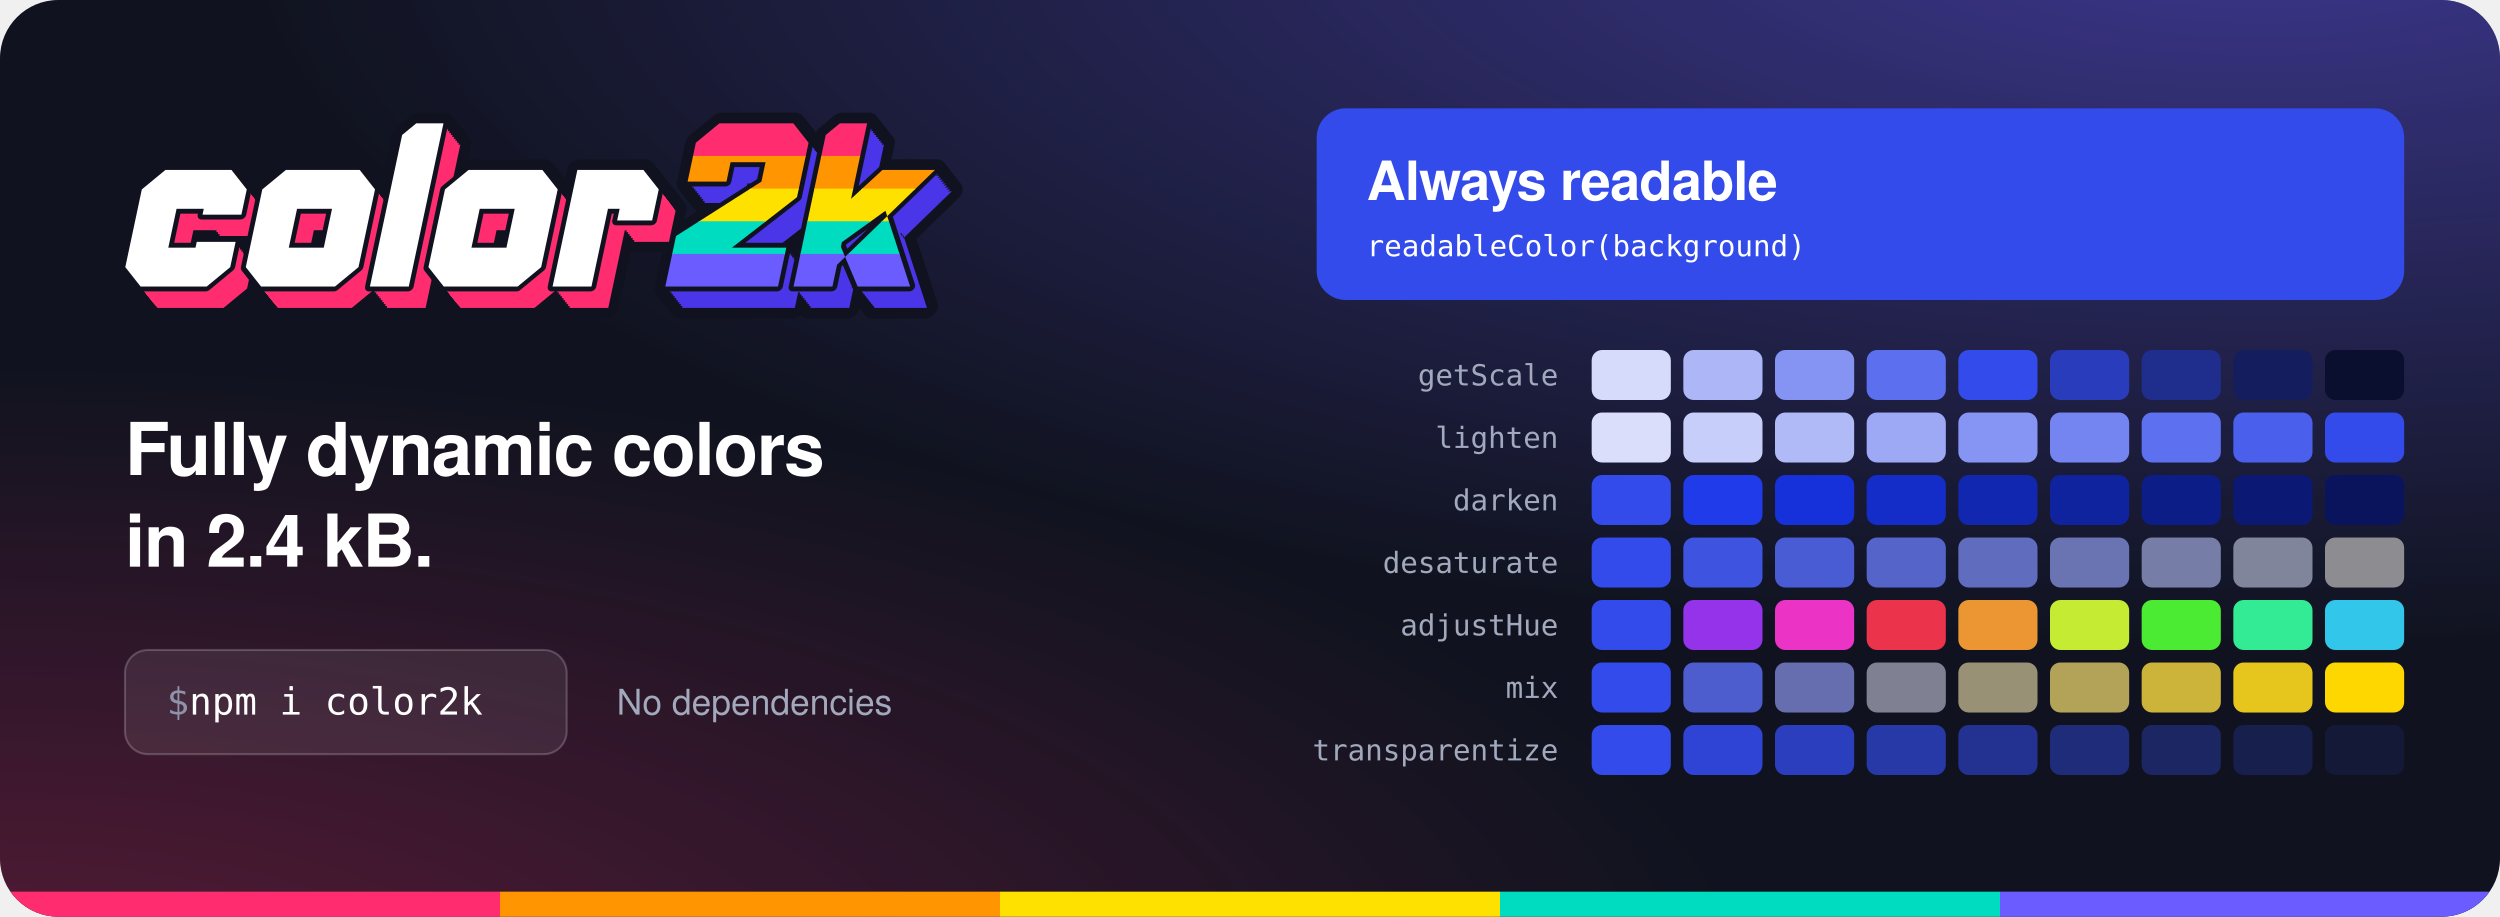
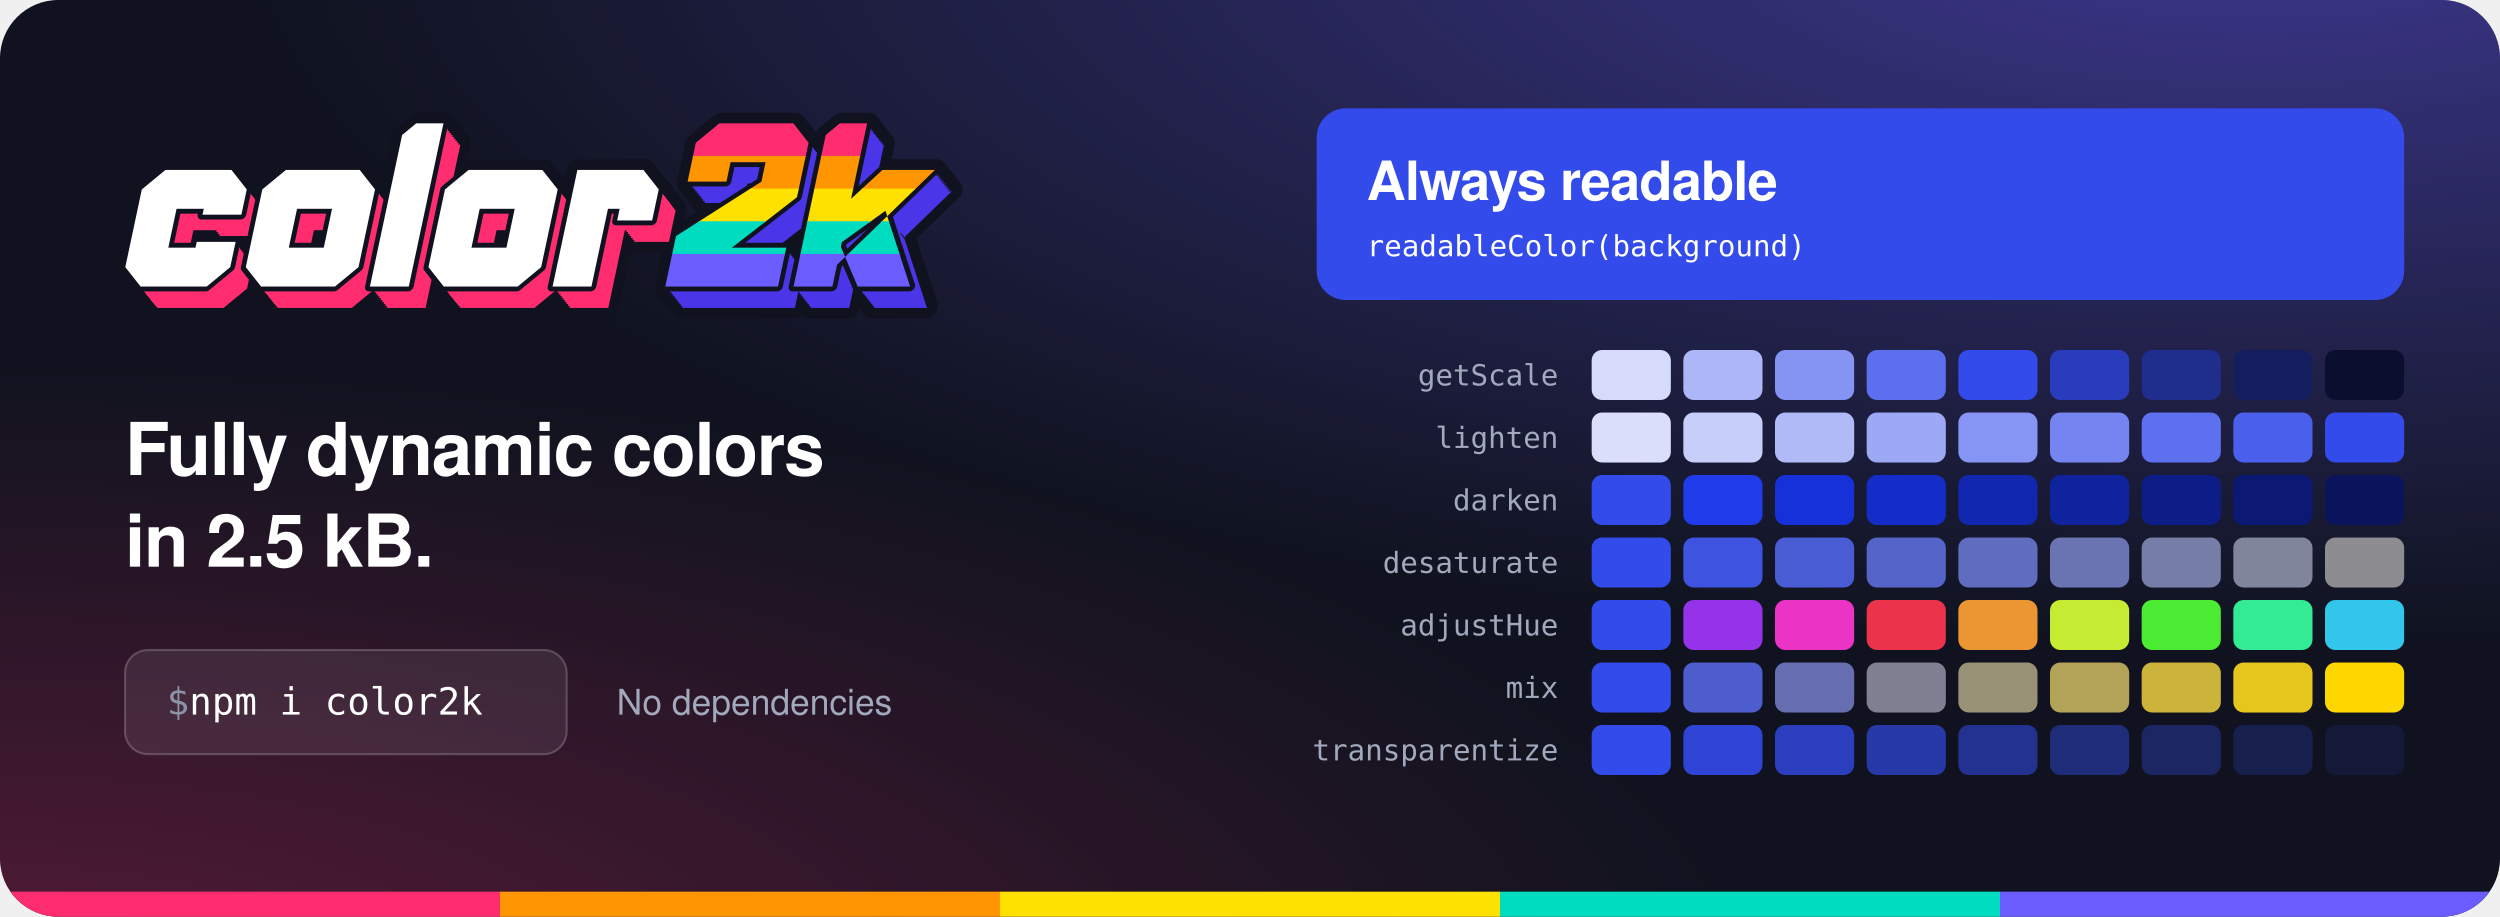
- <svg xmlns="http://www.w3.org/2000/svg" viewBox="0 0 1200 440" role="img" aria-label="color2k. Fully dynamic colors in 2.4 kB. A palette computed by color2k drifts around the color wheel." font-family="system-ui, -apple-system, 'Segoe UI', Helvetica, Arial, sans-serif">
+ <svg xmlns="http://www.w3.org/2000/svg" viewBox="0 0 1200 440" role="img" aria-label="color2k. Fully dynamic colors in 2.5 kB. A palette computed by color2k drifts around the color wheel." font-family="system-ui, -apple-system, 'Segoe UI', Helvetica, Arial, sans-serif">
  <style>@keyframes base{0%{fill:#334beb}8.3%{fill:#ab82f3}16.7%{fill:#e482f3}25%{fill:#eb33a7}33.3%{fill:#b51228}41.7%{fill:#b54e12}50%{fill:#ebd233}58.3%{fill:#c9f382}66.7%{fill:#91f382}75%{fill:#33eb76}83.3%{fill:#12b59f}91.7%{fill:#1279b5}100%{fill:#334beb}}@keyframes c00{0%{fill:#d6dbfb}8.3%{fill:#eee6fd}16.7%{fill:#fae6fd}25%{fill:#fbd6ed}33.3%{fill:#f0d0d4}41.7%{fill:#f0dcd0}50%{fill:#fbf6d6}58.3%{fill:#f4fde6}66.7%{fill:#e9fde6}75%{fill:#d6fbe4}83.3%{fill:#d0f0ec}91.7%{fill:#d0e4f0}100%{fill:#d6dbfb}}@keyframes c01{0%{fill:#adb7f7}8.3%{fill:#ddcdfa}16.7%{fill:#f4cdfa}25%{fill:#f7addc}33.3%{fill:#e1a0a9}41.7%{fill:#e1b8a0}50%{fill:#f7edad}58.3%{fill:#e9facd}66.7%{fill:#d3facd}75%{fill:#adf7c8}83.3%{fill:#a0e1d9}91.7%{fill:#a0c9e1}100%{fill:#adb7f7}}@keyframes c02{0%{fill:#8593f3}8.3%{fill:#cdb4f8}16.7%{fill:#efb4f8}25%{fill:#f385ca}33.3%{fill:#d3717e}41.7%{fill:#d39571}50%{fill:#f3e485}58.3%{fill:#dff8b4}66.7%{fill:#bdf8b4}75%{fill:#85f3ad}83.3%{fill:#71d3c5}91.7%{fill:#71afd3}100%{fill:#8593f3}}@keyframes c03{0%{fill:#5c6fef}8.3%{fill:#bc9bf5}16.7%{fill:#e99bf5}25%{fill:#ef5cb9}33.3%{fill:#c44153}41.7%{fill:#c47141}50%{fill:#efdb5c}58.3%{fill:#d4f59b}66.7%{fill:#a7f59b}75%{fill:#5cef91}83.3%{fill:#41c4b2}91.7%{fill:#4194c4}100%{fill:#5c6fef}}@keyframes c04{0%{fill:#334beb}8.3%{fill:#ab82f3}16.7%{fill:#e482f3}25%{fill:#eb33a7}33.3%{fill:#b51228}41.7%{fill:#b54e12}50%{fill:#ebd233}58.3%{fill:#c9f382}66.7%{fill:#91f382}75%{fill:#33eb76}83.3%{fill:#12b59f}91.7%{fill:#1279b5}100%{fill:#334beb}}@keyframes c05{0%{fill:#293cbc}8.3%{fill:#8968c2}16.7%{fill:#b668c2}25%{fill:#bc2986}33.3%{fill:#910e20}41.7%{fill:#913e0e}50%{fill:#bca829}58.3%{fill:#a1c268}66.7%{fill:#74c268}75%{fill:#29bc5e}83.3%{fill:#0e917f}91.7%{fill:#0e6191}100%{fill:#293cbc}}@keyframes c06{0%{fill:#1f2d8d}8.3%{fill:#674e92}16.7%{fill:#894e92}25%{fill:#8d1f64}33.3%{fill:#6d0b18}41.7%{fill:#6d2f0b}50%{fill:#8d7e1f}58.3%{fill:#79924e}66.7%{fill:#57924e}75%{fill:#1f8d47}83.3%{fill:#0b6d5f}91.7%{fill:#0b496d}100%{fill:#1f2d8d}}@keyframes c07{0%{fill:#141e5e}8.3%{fill:#443461}16.7%{fill:#5b3461}25%{fill:#5e1443}33.3%{fill:#480710}41.7%{fill:#481f07}50%{fill:#5e5414}58.3%{fill:#506134}66.7%{fill:#3a6134}75%{fill:#145e2f}83.3%{fill:#074840}91.7%{fill:#073048}100%{fill:#141e5e}}@keyframes c08{0%{fill:#0a0f2f}8.3%{fill:#221a31}16.7%{fill:#2e1a31}25%{fill:#2f0a21}33.3%{fill:#240408}41.7%{fill:#241004}50%{fill:#2f2a0a}58.3%{fill:#28311a}66.7%{fill:#1d311a}75%{fill:#0a2f18}83.3%{fill:#042420}91.7%{fill:#041824}100%{fill:#0a0f2f}}@keyframes c10{0%{fill:#dadefb}8.3%{fill:#ffffff}16.7%{fill:#ffffff}25%{fill:#fbdaef}33.3%{fill:#f48b99}41.7%{fill:#f4b18b}50%{fill:#fbf7da}58.3%{fill:#ffffff}66.7%{fill:#ffffff}75%{fill:#dafbe6}83.3%{fill:#8bf4e6}91.7%{fill:#8bcdf4}100%{fill:#dadefb}}@keyframes c11{0%{fill:#c7cef9}8.3%{fill:#ffffff}16.7%{fill:#ffffff}25%{fill:#f9c7e7}33.3%{fill:#f27889}41.7%{fill:#f2a578}50%{fill:#f9f3c7}58.3%{fill:#ffffff}66.7%{fill:#ffffff}75%{fill:#c7f9da}83.3%{fill:#78f2e2}91.7%{fill:#78c5f2}100%{fill:#c7cef9}}@keyframes c12{0%{fill:#b0baf7}8.3%{fill:#ffffff}16.7%{fill:#ffffff}25%{fill:#f7b0dd}33.3%{fill:#ef6174}41.7%{fill:#ef9561}50%{fill:#f7eeb0}58.3%{fill:#ffffff}66.7%{fill:#ffffff}75%{fill:#b0f7ca}83.3%{fill:#61efdc}91.7%{fill:#61bbef}100%{fill:#b0baf7}}@keyframes c13{0%{fill:#9ea9f5}8.3%{fill:#f3ecfd}16.7%{fill:#fbecfd}25%{fill:#f59ed5}33.3%{fill:#ee4f64}41.7%{fill:#ee894f}50%{fill:#f5ea9e}58.3%{fill:#f7fdec}66.7%{fill:#effdec}75%{fill:#9ef5be}83.3%{fill:#4feed8}91.7%{fill:#4fb3ee}100%{fill:#9ea9f5}}@keyframes c14{0%{fill:#8695f3}8.3%{fill:#e3d5fb}16.7%{fill:#f6d5fb}25%{fill:#f386cb}33.3%{fill:#eb374f}41.7%{fill:#eb7937}50%{fill:#f3e586}58.3%{fill:#edfbd5}66.7%{fill:#dafbd5}75%{fill:#86f3ae}83.3%{fill:#37ebd3}91.7%{fill:#37a9eb}100%{fill:#8695f3}}@keyframes c15{0%{fill:#7484f1}8.3%{fill:#d7c3f9}16.7%{fill:#f2c3f9}25%{fill:#f174c3}33.3%{fill:#e9253f}41.7%{fill:#e96d25}50%{fill:#f1e174}58.3%{fill:#e5f9c3}66.7%{fill:#caf9c3}75%{fill:#74f1a2}83.3%{fill:#25e9cf}91.7%{fill:#25a1e9}100%{fill:#7484f1}}@keyframes c16{0%{fill:#5d70ef}8.3%{fill:#c7abf7}16.7%{fill:#edabf7}25%{fill:#ef5db9}33.3%{fill:#df1631}41.7%{fill:#df6016}50%{fill:#efdb5d}58.3%{fill:#dbf7ab}66.7%{fill:#b5f7ab}75%{fill:#5def92}83.3%{fill:#16dfc4}91.7%{fill:#1695df}100%{fill:#5d70ef}}@keyframes c17{0%{fill:#4a60ed}8.3%{fill:#bb99f5}16.7%{fill:#e999f5}25%{fill:#ed4ab1}33.3%{fill:#cc142d}41.7%{fill:#cc5814}50%{fill:#edd74a}58.3%{fill:#d3f599}66.7%{fill:#a5f599}75%{fill:#4aed86}83.3%{fill:#14ccb4}91.7%{fill:#1489cc}100%{fill:#4a60ed}}@keyframes c18{0%{fill:#334beb}8.3%{fill:#ab82f3}16.7%{fill:#e482f3}25%{fill:#eb33a7}33.3%{fill:#b51228}41.7%{fill:#b54e12}50%{fill:#ebd233}58.3%{fill:#c9f382}66.7%{fill:#91f382}75%{fill:#33eb76}83.3%{fill:#12b59f}91.7%{fill:#1279b5}100%{fill:#334beb}}@keyframes c20{0%{fill:#334beb}8.3%{fill:#ab82f3}16.7%{fill:#e482f3}25%{fill:#eb33a7}33.3%{fill:#b51228}41.7%{fill:#b54e12}50%{fill:#ebd233}58.3%{fill:#c9f382}66.7%{fill:#91f382}75%{fill:#33eb76}83.3%{fill:#12b59f}91.7%{fill:#1279b5}100%{fill:#334beb}}@keyframes c21{0%{fill:#203be9}8.3%{fill:#9f6ff1}16.7%{fill:#df6ff1}25%{fill:#e9209f}33.3%{fill:#a21024}41.7%{fill:#a24610}50%{fill:#e9ce20}58.3%{fill:#c1f16f}66.7%{fill:#80f16f}75%{fill:#20e96a}83.3%{fill:#10a28f}91.7%{fill:#106da2}100%{fill:#203be9}}@keyframes c22{0%{fill:#1630da}8.3%{fill:#8f58ee}16.7%{fill:#da58ee}25%{fill:#da1692}33.3%{fill:#8b0e1e}41.7%{fill:#8b3c0e}50%{fill:#dac016}58.3%{fill:#b7ee58}66.7%{fill:#6cee58}75%{fill:#16da5e}83.3%{fill:#0e8b7b}91.7%{fill:#0e5d8b}100%{fill:#1630da}}@keyframes c23{0%{fill:#142cc8}8.3%{fill:#8345ed}16.7%{fill:#d645ed}25%{fill:#c81486}33.3%{fill:#790c1a}41.7%{fill:#79340c}50%{fill:#c8b014}58.3%{fill:#afed45}66.7%{fill:#5ced45}75%{fill:#14c856}83.3%{fill:#0c796a}91.7%{fill:#0c5179}100%{fill:#142cc8}}@keyframes c24{0%{fill:#1127b0}8.3%{fill:#732eea}16.7%{fill:#d12eea}25%{fill:#b01176}33.3%{fill:#610a15}41.7%{fill:#612a0a}50%{fill:#b09b11}58.3%{fill:#a5ea2e}66.7%{fill:#47ea2e}75%{fill:#11b04c}83.3%{fill:#0a6156}91.7%{fill:#0a4161}100%{fill:#1127b0}}@keyframes c25{0%{fill:#10239e}8.3%{fill:#671ce9}16.7%{fill:#cd1ce9}25%{fill:#9e106a}33.3%{fill:#4f0811}41.7%{fill:#4f2208}50%{fill:#9e8b10}58.3%{fill:#9de91c}66.7%{fill:#37e91c}75%{fill:#109e44}83.3%{fill:#084f45}91.7%{fill:#08354f}100%{fill:#10239e}}@keyframes c26{0%{fill:#0d1d87}8.3%{fill:#5c15d5}16.7%{fill:#bc15d5}25%{fill:#870d5a}33.3%{fill:#38060c}41.7%{fill:#381806}50%{fill:#87760d}58.3%{fill:#8fd515}66.7%{fill:#2fd515}75%{fill:#0d873a}83.3%{fill:#063831}91.7%{fill:#062538}100%{fill:#0d1d87}}@keyframes c27{0%{fill:#0b1974}8.3%{fill:#5413c3}16.7%{fill:#ac13c3}25%{fill:#740b4e}33.3%{fill:#250408}41.7%{fill:#251004}50%{fill:#74660b}58.3%{fill:#83c313}66.7%{fill:#2bc313}75%{fill:#0b7432}83.3%{fill:#042521}91.7%{fill:#041925}100%{fill:#0b1974}}@keyframes c28{0%{fill:#09145d}8.3%{fill:#4a11ac}16.7%{fill:#9711ac}25%{fill:#5d093e}33.3%{fill:#0e0103}41.7%{fill:#0e0601}50%{fill:#5d5209}58.3%{fill:#73ac11}66.7%{fill:#26ac11}75%{fill:#095d28}83.3%{fill:#010e0c}91.7%{fill:#01090e}100%{fill:#09145d}}@keyframes c30{0%{fill:#334beb}8.3%{fill:#ab82f3}16.7%{fill:#e482f3}25%{fill:#eb33a7}33.3%{fill:#b51228}41.7%{fill:#b54e12}50%{fill:#ebd233}58.3%{fill:#c9f382}66.7%{fill:#91f382}75%{fill:#33eb76}83.3%{fill:#12b59f}91.7%{fill:#1279b5}100%{fill:#334beb}}@keyframes c31{0%{fill:#3e54e0}8.3%{fill:#ad89ec}16.7%{fill:#df89ec}25%{fill:#e03ea4}33.3%{fill:#ab1c2f}41.7%{fill:#ab501c}50%{fill:#e0ca3e}58.3%{fill:#c7ec89}66.7%{fill:#96ec89}75%{fill:#3ee079}83.3%{fill:#1cab98}91.7%{fill:#1c77ab}100%{fill:#3e54e0}}@keyframes c32{0%{fill:#495cd4}8.3%{fill:#af8fe5}16.7%{fill:#d98fe5}25%{fill:#d449a1}33.3%{fill:#a12636}41.7%{fill:#a15326}50%{fill:#d4c249}58.3%{fill:#c6e58f}66.7%{fill:#9be58f}75%{fill:#49d47c}83.3%{fill:#26a191}91.7%{fill:#2674a1}100%{fill:#495cd4}}@keyframes c33{0%{fill:#5464c9}8.3%{fill:#b196de}16.7%{fill:#d496de}25%{fill:#c9549e}33.3%{fill:#97303e}41.7%{fill:#975630}50%{fill:#c9ba54}58.3%{fill:#c4de96}66.7%{fill:#a0de96}75%{fill:#54c97f}83.3%{fill:#309789}91.7%{fill:#307197}100%{fill:#5464c9}}@keyframes c34{0%{fill:#606cbe}8.3%{fill:#b29dd7}16.7%{fill:#cf9dd7}25%{fill:#be609b}33.3%{fill:#8d3a45}41.7%{fill:#8d583a}50%{fill:#beb160}58.3%{fill:#c2d79d}66.7%{fill:#a5d79d}75%{fill:#60be82}83.3%{fill:#3a8d82}91.7%{fill:#3a6f8d}100%{fill:#606cbe}}@keyframes c35{0%{fill:#6b74b3}8.3%{fill:#b4a4d0}16.7%{fill:#caa4d0}25%{fill:#b36b98}33.3%{fill:#83444c}41.7%{fill:#835b44}50%{fill:#b3a96b}58.3%{fill:#c0d0a4}66.7%{fill:#aad0a4}75%{fill:#6bb385}83.3%{fill:#44837b}91.7%{fill:#446c83}100%{fill:#6b74b3}}@keyframes c36{0%{fill:#767da7}8.3%{fill:#b6abc9}16.7%{fill:#c5abc9}25%{fill:#a77695}33.3%{fill:#794e53}41.7%{fill:#795e4e}50%{fill:#a7a176}58.3%{fill:#bec9ab}66.7%{fill:#afc9ab}75%{fill:#76a788}83.3%{fill:#4e7973}91.7%{fill:#4e6979}100%{fill:#767da7}}@keyframes c37{0%{fill:#81859c}8.3%{fill:#b8b2c2}16.7%{fill:#c0b2c2}25%{fill:#9c8192}33.3%{fill:#6f585b}41.7%{fill:#6f6058}50%{fill:#9c9981}58.3%{fill:#bcc2b2}66.7%{fill:#b4c2b2}75%{fill:#819c8b}83.3%{fill:#586f6c}91.7%{fill:#58676f}100%{fill:#81859c}}@keyframes c38{0%{fill:#8d8d91}8.3%{fill:#bab9bc}16.7%{fill:#bbb9bc}25%{fill:#918d8f}33.3%{fill:#656162}41.7%{fill:#656361}50%{fill:#91908d}58.3%{fill:#bbbcb9}66.7%{fill:#b9bcb9}75%{fill:#8d918e}83.3%{fill:#616565}91.7%{fill:#616465}100%{fill:#8d8d91}}@keyframes c40{0%{fill:#334beb}8.3%{fill:#ab82f3}16.7%{fill:#e482f3}25%{fill:#eb33a7}33.3%{fill:#b51228}41.7%{fill:#b54e12}50%{fill:#ebd233}58.3%{fill:#c9f382}66.7%{fill:#91f382}75%{fill:#33eb76}83.3%{fill:#12b59f}91.7%{fill:#1279b5}100%{fill:#334beb}}@keyframes c41{0%{fill:#9533eb}8.3%{fill:#f382ef}16.7%{fill:#f382b6}25%{fill:#eb3933}33.3%{fill:#b56912}41.7%{fill:#b0b512}50%{fill:#89eb33}58.3%{fill:#82f385}66.7%{fill:#82f3be}75%{fill:#33e5eb}83.3%{fill:#125eb5}91.7%{fill:#1712b5}100%{fill:#9533eb}}@keyframes c42{0%{fill:#eb33c6}8.3%{fill:#f382a4}16.7%{fill:#f39882}25%{fill:#ebb433}33.3%{fill:#94b512}41.7%{fill:#43b512}50%{fill:#33eb58}58.3%{fill:#82f3d1}66.7%{fill:#82dcf3}75%{fill:#336aeb}83.3%{fill:#3312b5}91.7%{fill:#8412b5}100%{fill:#eb33c6}}@keyframes c43{0%{fill:#eb334b}8.3%{fill:#f3ab82}16.7%{fill:#f3e482}25%{fill:#a7eb33}33.3%{fill:#28b512}41.7%{fill:#12b54e}50%{fill:#33ebd2}58.3%{fill:#82c9f3}66.7%{fill:#8291f3}75%{fill:#7633eb}83.3%{fill:#9f12b5}91.7%{fill:#b51279}100%{fill:#eb334b}}@keyframes c44{0%{fill:#eb9533}8.3%{fill:#eff382}16.7%{fill:#b6f382}25%{fill:#33eb39}33.3%{fill:#12b569}41.7%{fill:#12b0b5}50%{fill:#3389eb}58.3%{fill:#8582f3}66.7%{fill:#be82f3}75%{fill:#eb33e5}83.3%{fill:#b5125e}91.7%{fill:#b51712}100%{fill:#eb9533}}@keyframes c45{0%{fill:#c6eb33}8.3%{fill:#a4f382}16.7%{fill:#82f398}25%{fill:#33ebb4}33.3%{fill:#1294b5}41.7%{fill:#1243b5}50%{fill:#5833eb}58.3%{fill:#d182f3}66.7%{fill:#f382dc}75%{fill:#eb336a}83.3%{fill:#b53312}91.7%{fill:#b58412}100%{fill:#c6eb33}}@keyframes c46{0%{fill:#4beb33}8.3%{fill:#82f3ab}16.7%{fill:#82f3e4}25%{fill:#33a7eb}33.3%{fill:#1228b5}41.7%{fill:#4e12b5}50%{fill:#d233eb}58.3%{fill:#f382c9}66.7%{fill:#f38291}75%{fill:#eb7633}83.3%{fill:#b59f12}91.7%{fill:#79b512}100%{fill:#4beb33}}@keyframes c47{0%{fill:#33eb95}8.3%{fill:#82eff3}16.7%{fill:#82b6f3}25%{fill:#3933eb}33.3%{fill:#6912b5}41.7%{fill:#b512b0}50%{fill:#eb3389}58.3%{fill:#f38582}66.7%{fill:#f3be82}75%{fill:#e5eb33}83.3%{fill:#5eb512}91.7%{fill:#12b517}100%{fill:#33eb95}}@keyframes c48{0%{fill:#33c6eb}8.3%{fill:#82a4f3}16.7%{fill:#9882f3}25%{fill:#b433eb}33.3%{fill:#b51294}41.7%{fill:#b51243}50%{fill:#eb5833}58.3%{fill:#f3d182}66.7%{fill:#dcf382}75%{fill:#6aeb33}83.3%{fill:#12b533}91.7%{fill:#12b584}100%{fill:#33c6eb}}@keyframes c50{0%{fill:#334beb}8.3%{fill:#ab82f3}16.7%{fill:#e482f3}25%{fill:#eb33a7}33.3%{fill:#b51228}41.7%{fill:#b54e12}50%{fill:#ebd233}58.3%{fill:#c9f382}66.7%{fill:#91f382}75%{fill:#33eb76}83.3%{fill:#12b59f}91.7%{fill:#1279b5}100%{fill:#334beb}}@keyframes c51{0%{fill:#4d5dce}8.3%{fill:#b58dd5}16.7%{fill:#e78dd5}25%{fill:#ed4892}33.3%{fill:#be2b23}41.7%{fill:#be5f10}50%{fill:#edd32d}58.3%{fill:#d0ef72}66.7%{fill:#9fef72}75%{fill:#4de867}83.3%{fill:#30b98b}91.7%{fill:#30859e}100%{fill:#4d5dce}}@keyframes c52{0%{fill:#666eb0}8.3%{fill:#c097b6}16.7%{fill:#eb97b6}25%{fill:#f05c7d}33.3%{fill:#c8431e}41.7%{fill:#c8700e}50%{fill:#f0d326}58.3%{fill:#d7ec62}66.7%{fill:#adec62}75%{fill:#66e659}83.3%{fill:#4dbe77}91.7%{fill:#4d9188}100%{fill:#666eb0}}@keyframes c53{0%{fill:#808093}8.3%{fill:#cba298}16.7%{fill:#eea298}25%{fill:#f37168}33.3%{fill:#d15c19}41.7%{fill:#d1810b}50%{fill:#f3d420}58.3%{fill:#dde951}66.7%{fill:#bae951}75%{fill:#80e34a}83.3%{fill:#6bc263}91.7%{fill:#6b9c71}100%{fill:#808093}}@keyframes c54{0%{fill:#999176}8.3%{fill:#d5ad7a}16.7%{fill:#f2ad7a}25%{fill:#f58554}33.3%{fill:#da7514}41.7%{fill:#da9309}50%{fill:#f5d41a}58.3%{fill:#e4e541}66.7%{fill:#c8e541}75%{fill:#99e13b}83.3%{fill:#89c650}91.7%{fill:#89a85b}100%{fill:#999176}}@keyframes c55{0%{fill:#b3a358}8.3%{fill:#e0b75b}16.7%{fill:#f5b75b}25%{fill:#f89a3f}33.3%{fill:#e38d0f}41.7%{fill:#e3a407}50%{fill:#f8d513}58.3%{fill:#ebe231}66.7%{fill:#d6e231}75%{fill:#b3df2c}83.3%{fill:#a6ca3c}91.7%{fill:#a6b444}100%{fill:#b3a358}}@keyframes c56{0%{fill:#ccb43b}8.3%{fill:#eac23d}16.7%{fill:#f8c23d}25%{fill:#faae2a}33.3%{fill:#eda60a}41.7%{fill:#edb505}50%{fill:#fad60d}58.3%{fill:#f2de21}66.7%{fill:#e3de21}75%{fill:#ccdc1e}83.3%{fill:#c4cf28}91.7%{fill:#c4c02d}100%{fill:#ccb43b}}@keyframes c57{0%{fill:#e6c61d}8.3%{fill:#f5cc1e}16.7%{fill:#fccc1e}25%{fill:#fdc315}33.3%{fill:#f6be05}41.7%{fill:#f6c602}50%{fill:#fdd606}58.3%{fill:#f8db10}66.7%{fill:#f1db10}75%{fill:#e6da0f}83.3%{fill:#e1d314}91.7%{fill:#e1cb17}100%{fill:#e6c61d}}@keyframes c58{0%{fill:#ffd700}8.3%{fill:#ffd700}16.7%{fill:#ffd700}25%{fill:#ffd700}33.3%{fill:#ffd700}41.7%{fill:#ffd700}50%{fill:#ffd700}58.3%{fill:#ffd700}66.7%{fill:#ffd700}75%{fill:#ffd700}83.3%{fill:#ffd700}91.7%{fill:#ffd700}100%{fill:#ffd700}}@keyframes c60{0%{fill:#334beb}8.3%{fill:#ab82f3}16.7%{fill:#e482f3}25%{fill:#eb33a7}33.3%{fill:#b51228}41.7%{fill:#b54e12}50%{fill:#ebd233}58.3%{fill:#c9f382}66.7%{fill:#91f382}75%{fill:#33eb76}83.3%{fill:#12b59f}91.7%{fill:#1279b5}100%{fill:#334beb}}@keyframes c61{0%{fill:rgba(51,75,235,0.889)}8.3%{fill:rgba(171,130,243,0.889)}16.7%{fill:rgba(228,130,243,0.889)}25%{fill:rgba(235,51,167,0.889)}33.3%{fill:rgba(181,18,40,0.889)}41.7%{fill:rgba(181,78,18,0.889)}50%{fill:rgba(235,210,51,0.889)}58.3%{fill:rgba(201,243,130,0.889)}66.7%{fill:rgba(145,243,130,0.889)}75%{fill:rgba(51,235,118,0.889)}83.3%{fill:rgba(18,181,159,0.889)}91.7%{fill:rgba(18,121,181,0.889)}100%{fill:rgba(51,75,235,0.889)}}@keyframes c62{0%{fill:rgba(51,75,235,0.778)}8.3%{fill:rgba(171,130,243,0.778)}16.7%{fill:rgba(228,130,243,0.778)}25%{fill:rgba(235,51,167,0.778)}33.3%{fill:rgba(181,18,40,0.778)}41.7%{fill:rgba(181,78,18,0.778)}50%{fill:rgba(235,210,51,0.778)}58.3%{fill:rgba(201,243,130,0.778)}66.7%{fill:rgba(145,243,130,0.778)}75%{fill:rgba(51,235,118,0.778)}83.3%{fill:rgba(18,181,159,0.778)}91.7%{fill:rgba(18,121,181,0.778)}100%{fill:rgba(51,75,235,0.778)}}@keyframes c63{0%{fill:rgba(51,75,235,0.667)}8.3%{fill:rgba(171,130,243,0.667)}16.7%{fill:rgba(228,130,243,0.667)}25%{fill:rgba(235,51,167,0.667)}33.3%{fill:rgba(181,18,40,0.667)}41.7%{fill:rgba(181,78,18,0.667)}50%{fill:rgba(235,210,51,0.667)}58.3%{fill:rgba(201,243,130,0.667)}66.7%{fill:rgba(145,243,130,0.667)}75%{fill:rgba(51,235,118,0.667)}83.3%{fill:rgba(18,181,159,0.667)}91.7%{fill:rgba(18,121,181,0.667)}100%{fill:rgba(51,75,235,0.667)}}@keyframes c64{0%{fill:rgba(51,75,235,0.556)}8.3%{fill:rgba(171,130,243,0.556)}16.7%{fill:rgba(228,130,243,0.556)}25%{fill:rgba(235,51,167,0.556)}33.3%{fill:rgba(181,18,40,0.556)}41.7%{fill:rgba(181,78,18,0.556)}50%{fill:rgba(235,210,51,0.556)}58.3%{fill:rgba(201,243,130,0.556)}66.7%{fill:rgba(145,243,130,0.556)}75%{fill:rgba(51,235,118,0.556)}83.3%{fill:rgba(18,181,159,0.556)}91.7%{fill:rgba(18,121,181,0.556)}100%{fill:rgba(51,75,235,0.556)}}@keyframes c65{0%{fill:rgba(51,75,235,0.444)}8.3%{fill:rgba(171,130,243,0.444)}16.7%{fill:rgba(228,130,243,0.444)}25%{fill:rgba(235,51,167,0.444)}33.3%{fill:rgba(181,18,40,0.444)}41.7%{fill:rgba(181,78,18,0.444)}50%{fill:rgba(235,210,51,0.444)}58.3%{fill:rgba(201,243,130,0.444)}66.7%{fill:rgba(145,243,130,0.444)}75%{fill:rgba(51,235,118,0.444)}83.3%{fill:rgba(18,181,159,0.444)}91.7%{fill:rgba(18,121,181,0.444)}100%{fill:rgba(51,75,235,0.444)}}@keyframes c66{0%{fill:rgba(51,75,235,0.333)}8.3%{fill:rgba(171,130,243,0.333)}16.7%{fill:rgba(228,130,243,0.333)}25%{fill:rgba(235,51,167,0.333)}33.3%{fill:rgba(181,18,40,0.333)}41.7%{fill:rgba(181,78,18,0.333)}50%{fill:rgba(235,210,51,0.333)}58.3%{fill:rgba(201,243,130,0.333)}66.7%{fill:rgba(145,243,130,0.333)}75%{fill:rgba(51,235,118,0.333)}83.3%{fill:rgba(18,181,159,0.333)}91.7%{fill:rgba(18,121,181,0.333)}100%{fill:rgba(51,75,235,0.333)}}@keyframes c67{0%{fill:rgba(51,75,235,0.222)}8.3%{fill:rgba(171,130,243,0.222)}16.7%{fill:rgba(228,130,243,0.222)}25%{fill:rgba(235,51,167,0.222)}33.3%{fill:rgba(181,18,40,0.222)}41.7%{fill:rgba(181,78,18,0.222)}50%{fill:rgba(235,210,51,0.222)}58.3%{fill:rgba(201,243,130,0.222)}66.7%{fill:rgba(145,243,130,0.222)}75%{fill:rgba(51,235,118,0.222)}83.3%{fill:rgba(18,181,159,0.222)}91.7%{fill:rgba(18,121,181,0.222)}100%{fill:rgba(51,75,235,0.222)}}@keyframes c68{0%{fill:rgba(51,75,235,0.111)}8.3%{fill:rgba(171,130,243,0.111)}16.7%{fill:rgba(228,130,243,0.111)}25%{fill:rgba(235,51,167,0.111)}33.3%{fill:rgba(181,18,40,0.111)}41.7%{fill:rgba(181,78,18,0.111)}50%{fill:rgba(235,210,51,0.111)}58.3%{fill:rgba(201,243,130,0.111)}66.7%{fill:rgba(145,243,130,0.111)}75%{fill:rgba(51,235,118,0.111)}83.3%{fill:rgba(18,181,159,0.111)}91.7%{fill:rgba(18,121,181,0.111)}100%{fill:rgba(51,75,235,0.111)}}@keyframes ink{0%{fill:#fff}3.583%{fill:#000}27.667%{fill:#fff}42.5%{fill:#000}91.25%{fill:#fff}}@keyframes show{0%{opacity:1}4.2%{opacity:0}100%{opacity:0}}.base{animation:base 24s linear infinite}.c00{animation:c00 24s linear infinite}.c01{animation:c01 24s linear infinite}.c02{animation:c02 24s linear infinite}.c03{animation:c03 24s linear infinite}.c04{animation:c04 24s linear infinite}.c05{animation:c05 24s linear infinite}.c06{animation:c06 24s linear infinite}.c07{animation:c07 24s linear infinite}.c08{animation:c08 24s linear infinite}.c10{animation:c10 24s linear infinite}.c11{animation:c11 24s linear infinite}.c12{animation:c12 24s linear infinite}.c13{animation:c13 24s linear infinite}.c14{animation:c14 24s linear infinite}.c15{animation:c15 24s linear infinite}.c16{animation:c16 24s linear infinite}.c17{animation:c17 24s linear infinite}.c18{animation:c18 24s linear infinite}.c20{animation:c20 24s linear infinite}.c21{animation:c21 24s linear infinite}.c22{animation:c22 24s linear infinite}.c23{animation:c23 24s linear infinite}.c24{animation:c24 24s linear infinite}.c25{animation:c25 24s linear infinite}.c26{animation:c26 24s linear infinite}.c27{animation:c27 24s linear infinite}.c28{animation:c28 24s linear infinite}.c30{animation:c30 24s linear infinite}.c31{animation:c31 24s linear infinite}.c32{animation:c32 24s linear infinite}.c33{animation:c33 24s linear infinite}.c34{animation:c34 24s linear infinite}.c35{animation:c35 24s linear infinite}.c36{animation:c36 24s linear infinite}.c37{animation:c37 24s linear infinite}.c38{animation:c38 24s linear infinite}.c40{animation:c40 24s linear infinite}.c41{animation:c41 24s linear infinite}.c42{animation:c42 24s linear infinite}.c43{animation:c43 24s linear infinite}.c44{animation:c44 24s linear infinite}.c45{animation:c45 24s linear infinite}.c46{animation:c46 24s linear infinite}.c47{animation:c47 24s linear infinite}.c48{animation:c48 24s linear infinite}.c50{animation:c50 24s linear infinite}.c51{animation:c51 24s linear infinite}.c52{animation:c52 24s linear infinite}.c53{animation:c53 24s linear infinite}.c54{animation:c54 24s linear infinite}.c55{animation:c55 24s linear infinite}.c56{animation:c56 24s linear infinite}.c57{animation:c57 24s linear infinite}.c58{animation:c58 24s linear infinite}.c60{animation:c60 24s linear infinite}.c61{animation:c61 24s linear infinite}.c62{animation:c62 24s linear infinite}.c63{animation:c63 24s linear infinite}.c64{animation:c64 24s linear infinite}.c65{animation:c65 24s linear infinite}.c66{animation:c66 24s linear infinite}.c67{animation:c67 24s linear infinite}.c68{animation:c68 24s linear infinite}.ink{animation:ink 24s step-end infinite}.ratio{opacity:0;animation:show 24s step-end infinite}.r0{animation-delay:0s}.r1{animation-delay:1s}.r2{animation-delay:2s}.r3{animation-delay:3s}.r4{animation-delay:4s}.r5{animation-delay:5s}.r6{animation-delay:6s}.r7{animation-delay:7s}.r8{animation-delay:8s}.r9{animation-delay:9s}.r10{animation-delay:10s}.r11{animation-delay:11s}.r12{animation-delay:12s}.r13{animation-delay:13s}.r14{animation-delay:14s}.r15{animation-delay:15s}.r16{animation-delay:16s}.r17{animation-delay:17s}.r18{animation-delay:18s}.r19{animation-delay:19s}.r20{animation-delay:20s}.r21{animation-delay:21s}.r22{animation-delay:22s}.r23{animation-delay:23s}@media (prefers-reduced-motion:reduce){*{animation:none!important}.r0{opacity:1}}</style>
  <defs>
    <clipPath id="card">
      <rect width="1200" height="440" rx="28" />
    </clipPath>
    <radialGradient id="glow1" cx="0.9" cy="-0.1" r="0.8">
      <stop offset="0" stop-color="#6a5cff" stop-opacity="0.5" />
      <stop offset="1" stop-color="#6a5cff" stop-opacity="0" />
    </radialGradient>
    <radialGradient id="glow2" cx="0" cy="1.1" r="0.7">
      <stop offset="0" stop-color="#ff2d6f" stop-opacity="0.3" />
      <stop offset="1" stop-color="#ff2d6f" stop-opacity="0" />
    </radialGradient>
  </defs>
  <g clip-path="url(#card)">
    <rect width="1200" height="440" fill="#10131f" />
    <rect width="1200" height="440" fill="url(#glow1)" />
    <rect width="1200" height="440" fill="url(#glow2)" />
    <rect x="0" y="428" width="240" height="12" fill="#ff2d6f" />
    <rect x="240" y="428" width="240" height="12" fill="#ff9500" />
    <rect x="480" y="428" width="240" height="12" fill="#ffe100" />
    <rect x="720" y="428" width="240" height="12" fill="#00dcc0" />
    <rect x="960" y="428" width="240" height="12" fill="#6a5cff" />
  </g>
  <svg x="46" y="48" width="430" height="111" viewBox="0 0 459 119">
    <defs>
      <g id="a" fill-rule="evenodd">
        <path transform="translate(0 0)" d="M10 24L44 24L54 34L54 47L34 47L34 44L20 44L20 64L34 64L34 61L54 61L54 74L44 84L10 84L0 74L0 34Z" />
        <path transform="translate(62 0)" d="M10 24L48 24L58 34L58 74L48 84L10 84L0 74L0 34ZM20 44L20 64L38 64L38 44Z" />
        <path transform="translate(128 0)" d="M0 6L6 0L20 0L20 84L0 84Z" />
        <path transform="translate(156 0)" d="M10 24L48 24L58 34L58 74L48 84L10 84L0 74L0 34ZM20 44L20 64L38 64L38 44Z" />
        <path transform="translate(222 0)" d="M0 24L34 24L44 34L44 50L26 50L26 44L20 44L20 84L0 84Z" />
      </g>
      <g id="b" fill-rule="evenodd">
        <path transform="translate(280 0)" d="M10 0L48 0L58 10L58 38L30 64L58 64L58 84L0 84L0 58L38 30L38 20L20 20L20 30L0 30L0 10Z" />
        <path transform="translate(346 0)" d="M0 6L6 0L20 0L20 84L0 84ZM19 40L33 24L60 24L19 74ZM33 84L60 84L39 45L19 62Z" />
      </g>
      <clipPath id="k">
        <path transform="translate(0 0)" d="M10 0L48 0L58 10L58 38L30 64L58 64L58 84L0 84L0 58L38 30L38 20L20 20L20 30L0 30L0 10Z" />
        <path transform="translate(66 0)" d="M0 6L6 0L20 0L20 84L0 84ZM19 40L33 24L60 24L19 74ZM33 84L60 84L39 45L19 62Z" />
      </clipPath>
    </defs>
    <g transform="translate(29.9 12) skewX(-12)">
      <g fill="#10131f" stroke="#10131f" stroke-width="11" stroke-linejoin="round">
        <use href="#a" />
        <use href="#b" />
        <use href="#a" transform="translate(11 11)" />
        <use href="#b" transform="translate(11 11)" />
        <use href="#a" transform="translate(10 10)" />
        <use href="#a" transform="translate(9 9)" />
        <use href="#a" transform="translate(8 8)" />
        <use href="#a" transform="translate(7 7)" />
        <use href="#a" transform="translate(6 6)" />
        <use href="#a" transform="translate(5 5)" />
        <use href="#a" transform="translate(4 4)" />
        <use href="#a" transform="translate(3 3)" />
        <use href="#a" transform="translate(2 2)" />
        <use href="#a" transform="translate(1 1)" />
        <use href="#b" transform="translate(10 10)" />
        <use href="#b" transform="translate(9 9)" />
        <use href="#b" transform="translate(8 8)" />
        <use href="#b" transform="translate(7 7)" />
        <use href="#b" transform="translate(6 6)" />
        <use href="#b" transform="translate(5 5)" />
        <use href="#b" transform="translate(4 4)" />
        <use href="#b" transform="translate(3 3)" />
        <use href="#b" transform="translate(2 2)" />
        <use href="#b" transform="translate(1 1)" />
      </g>
      <g fill="#ff2d6f">
        <use href="#a" transform="translate(11 11)" />
        <use href="#a" transform="translate(10 10)" />
        <use href="#a" transform="translate(9 9)" />
        <use href="#a" transform="translate(8 8)" />
        <use href="#a" transform="translate(7 7)" />
        <use href="#a" transform="translate(6 6)" />
        <use href="#a" transform="translate(5 5)" />
        <use href="#a" transform="translate(4 4)" />
        <use href="#a" transform="translate(3 3)" />
        <use href="#a" transform="translate(2 2)" />
        <use href="#a" transform="translate(1 1)" />
      </g>
      <g fill="#4a35e8">
        <use href="#b" transform="translate(11 11)" />
        <use href="#b" transform="translate(10 10)" />
        <use href="#b" transform="translate(9 9)" />
        <use href="#b" transform="translate(8 8)" />
        <use href="#b" transform="translate(7 7)" />
        <use href="#b" transform="translate(6 6)" />
        <use href="#b" transform="translate(5 5)" />
        <use href="#b" transform="translate(4 4)" />
        <use href="#b" transform="translate(3 3)" />
        <use href="#b" transform="translate(2 2)" />
        <use href="#b" transform="translate(1 1)" />
      </g>
      <g fill="#10131f" stroke="#10131f" stroke-width="5" stroke-linejoin="round">
        <use href="#a" />
        <use href="#b" />
      </g>
      <use href="#a" fill="#fff" />
      <g transform="translate(280 0)" clip-path="url(#k)">
        <rect x="-10" y="0.0" width="146" height="17.3" fill="#ff2d6f" />
        <rect x="-10" y="16.8" width="146" height="17.3" fill="#ff9500" />
        <rect x="-10" y="33.6" width="146" height="17.3" fill="#ffe100" />
        <rect x="-10" y="50.4" width="146" height="17.3" fill="#00dcc0" />
        <rect x="-10" y="67.2" width="146" height="17.3" fill="#6a5cff" />
      </g>
    </g>
  </svg>
  <text x="60" y="228" font-size="35" font-weight="800" letter-spacing="-0.6" fill="#fff">Fully dynamic colors</text>
-   <text x="60" y="272" font-size="35" font-weight="800" letter-spacing="-0.6" fill="#fff">in 2.4 kB.</text>
+   <text x="60" y="272" font-size="35" font-weight="800" letter-spacing="-0.6" fill="#fff">in 2.5 kB.</text>
  <rect x="60" y="312" width="212" height="50" rx="11" fill="#fff" fill-opacity="0.08" stroke="#fff" stroke-opacity="0.2" />
  <text x="80" y="343" font-family="ui-monospace, SFMono-Regular, 'SF Mono', Menlo, Consolas, monospace" font-size="18" fill="#fff">
    <tspan fill="#8d94aa">$ </tspan>npm i color2k</text>
  <text x="296" y="343" font-size="17" fill="#a2a9bd">No dependencies</text>
  <rect class="base" x="632" y="52" width="522" height="92" rx="14" fill="#334beb" />
  <text class="ink" x="656" y="96" font-size="26" font-weight="800" letter-spacing="-0.4" fill="#fff">Always readable</text>
  <text class="ink" x="656" y="123" font-family="ui-monospace, SFMono-Regular, 'SF Mono', Menlo, Consolas, monospace" font-size="14" fill="#fff">readableColor(background)</text>
  <text class="ink ratio r0" x="1132" y="106" text-anchor="end" font-family="ui-monospace, SFMono-Regular, 'SF Mono', Menlo, Consolas, monospace" font-size="17" font-weight="700" fill="#fff">5.25:1 AA</text>
  <text class="ink ratio r1" x="1132" y="106" text-anchor="end" font-family="ui-monospace, SFMono-Regular, 'SF Mono', Menlo, Consolas, monospace" font-size="17" font-weight="700" fill="#fff">5.90:1 AA</text>
  <text class="ink ratio r2" x="1132" y="106" text-anchor="end" font-family="ui-monospace, SFMono-Regular, 'SF Mono', Menlo, Consolas, monospace" font-size="17" font-weight="700" fill="#fff">7.55:1 AAA</text>
  <text class="ink ratio r3" x="1132" y="106" text-anchor="end" font-family="ui-monospace, SFMono-Regular, 'SF Mono', Menlo, Consolas, monospace" font-size="17" font-weight="700" fill="#fff">8.35:1 AAA</text>
  <text class="ink ratio r4" x="1132" y="106" text-anchor="end" font-family="ui-monospace, SFMono-Regular, 'SF Mono', Menlo, Consolas, monospace" font-size="17" font-weight="700" fill="#fff">7.67:1 AAA</text>
  <text class="ink ratio r5" x="1132" y="106" text-anchor="end" font-family="ui-monospace, SFMono-Regular, 'SF Mono', Menlo, Consolas, monospace" font-size="17" font-weight="700" fill="#fff">6.08:1 AA</text>
  <text class="ink ratio r6" x="1132" y="106" text-anchor="end" font-family="ui-monospace, SFMono-Regular, 'SF Mono', Menlo, Consolas, monospace" font-size="17" font-weight="700" fill="#fff">4.80:1 AA</text>
  <text class="ink ratio r7" x="1132" y="106" text-anchor="end" font-family="ui-monospace, SFMono-Regular, 'SF Mono', Menlo, Consolas, monospace" font-size="17" font-weight="700" fill="#fff">5.90:1 AA</text>
  <text class="ink ratio r8" x="1132" y="106" text-anchor="end" font-family="ui-monospace, SFMono-Regular, 'SF Mono', Menlo, Consolas, monospace" font-size="17" font-weight="700" fill="#fff">6.55:1 AA</text>
  <text class="ink ratio r9" x="1132" y="106" text-anchor="end" font-family="ui-monospace, SFMono-Regular, 'SF Mono', Menlo, Consolas, monospace" font-size="17" font-weight="700" fill="#fff">5.69:1 AA</text>
  <text class="ink ratio r10" x="1132" y="106" text-anchor="end" font-family="ui-monospace, SFMono-Regular, 'SF Mono', Menlo, Consolas, monospace" font-size="17" font-weight="700" fill="#fff">5.61:1 AA</text>
  <text class="ink ratio r11" x="1132" y="106" text-anchor="end" font-family="ui-monospace, SFMono-Regular, 'SF Mono', Menlo, Consolas, monospace" font-size="17" font-weight="700" fill="#fff">10.43:1 AAA</text>
  <text class="ink ratio r12" x="1132" y="106" text-anchor="end" font-family="ui-monospace, SFMono-Regular, 'SF Mono', Menlo, Consolas, monospace" font-size="17" font-weight="700" fill="#fff">14.39:1 AAA</text>
  <text class="ink ratio r13" x="1132" y="106" text-anchor="end" font-family="ui-monospace, SFMono-Regular, 'SF Mono', Menlo, Consolas, monospace" font-size="17" font-weight="700" fill="#fff">15.85:1 AAA</text>
  <text class="ink ratio r14" x="1132" y="106" text-anchor="end" font-family="ui-monospace, SFMono-Regular, 'SF Mono', Menlo, Consolas, monospace" font-size="17" font-weight="700" fill="#fff">16.26:1 AAA</text>
  <text class="ink ratio r15" x="1132" y="106" text-anchor="end" font-family="ui-monospace, SFMono-Regular, 'SF Mono', Menlo, Consolas, monospace" font-size="17" font-weight="700" fill="#fff">15.62:1 AAA</text>
  <text class="ink ratio r16" x="1132" y="106" text-anchor="end" font-family="ui-monospace, SFMono-Regular, 'SF Mono', Menlo, Consolas, monospace" font-size="17" font-weight="700" fill="#fff">14.72:1 AAA</text>
  <text class="ink ratio r17" x="1132" y="106" text-anchor="end" font-family="ui-monospace, SFMono-Regular, 'SF Mono', Menlo, Consolas, monospace" font-size="17" font-weight="700" fill="#fff">13.69:1 AAA</text>
  <text class="ink ratio r18" x="1132" y="106" text-anchor="end" font-family="ui-monospace, SFMono-Regular, 'SF Mono', Menlo, Consolas, monospace" font-size="17" font-weight="700" fill="#fff">11.86:1 AAA</text>
  <text class="ink ratio r19" x="1132" y="106" text-anchor="end" font-family="ui-monospace, SFMono-Regular, 'SF Mono', Menlo, Consolas, monospace" font-size="17" font-weight="700" fill="#fff">9.28:1 AAA</text>
  <text class="ink ratio r20" x="1132" y="106" text-anchor="end" font-family="ui-monospace, SFMono-Regular, 'SF Mono', Menlo, Consolas, monospace" font-size="17" font-weight="700" fill="#fff">7.02:1 AAA</text>
  <text class="ink ratio r21" x="1132" y="106" text-anchor="end" font-family="ui-monospace, SFMono-Regular, 'SF Mono', Menlo, Consolas, monospace" font-size="17" font-weight="700" fill="#fff">5.17:1 AA</text>
  <text class="ink ratio r22" x="1132" y="106" text-anchor="end" font-family="ui-monospace, SFMono-Regular, 'SF Mono', Menlo, Consolas, monospace" font-size="17" font-weight="700" fill="#fff">5.17:1 AA</text>
  <text class="ink ratio r23" x="1132" y="106" text-anchor="end" font-family="ui-monospace, SFMono-Regular, 'SF Mono', Menlo, Consolas, monospace" font-size="17" font-weight="700" fill="#fff">5.96:1 AA</text>
  <text x="748" y="185" text-anchor="end" font-family="ui-monospace, SFMono-Regular, 'SF Mono', Menlo, Consolas, monospace" font-size="14" fill="#a2a9bd">getScale</text>
  <rect class="c00" x="764" y="168" width="38" height="24" rx="5" fill="#d6dbfb" />
  <rect class="c01" x="808" y="168" width="38" height="24" rx="5" fill="#adb7f7" />
  <rect class="c02" x="852" y="168" width="38" height="24" rx="5" fill="#8593f3" />
  <rect class="c03" x="896" y="168" width="38" height="24" rx="5" fill="#5c6fef" />
  <rect class="c04" x="940" y="168" width="38" height="24" rx="5" fill="#334beb" />
  <rect class="c05" x="984" y="168" width="38" height="24" rx="5" fill="#293cbc" />
  <rect class="c06" x="1028" y="168" width="38" height="24" rx="5" fill="#1f2d8d" />
  <rect class="c07" x="1072" y="168" width="38" height="24" rx="5" fill="#141e5e" />
  <rect class="c08" x="1116" y="168" width="38" height="24" rx="5" fill="#0a0f2f" />
  <text x="748" y="215" text-anchor="end" font-family="ui-monospace, SFMono-Regular, 'SF Mono', Menlo, Consolas, monospace" font-size="14" fill="#a2a9bd">lighten</text>
  <rect class="c10" x="764" y="198" width="38" height="24" rx="5" fill="#dadefb" />
  <rect class="c11" x="808" y="198" width="38" height="24" rx="5" fill="#c7cef9" />
  <rect class="c12" x="852" y="198" width="38" height="24" rx="5" fill="#b0baf7" />
  <rect class="c13" x="896" y="198" width="38" height="24" rx="5" fill="#9ea9f5" />
  <rect class="c14" x="940" y="198" width="38" height="24" rx="5" fill="#8695f3" />
  <rect class="c15" x="984" y="198" width="38" height="24" rx="5" fill="#7484f1" />
  <rect class="c16" x="1028" y="198" width="38" height="24" rx="5" fill="#5d70ef" />
  <rect class="c17" x="1072" y="198" width="38" height="24" rx="5" fill="#4a60ed" />
  <rect class="c18" x="1116" y="198" width="38" height="24" rx="5" fill="#334beb" />
  <text x="748" y="245" text-anchor="end" font-family="ui-monospace, SFMono-Regular, 'SF Mono', Menlo, Consolas, monospace" font-size="14" fill="#a2a9bd">darken</text>
  <rect class="c20" x="764" y="228" width="38" height="24" rx="5" fill="#334beb" />
  <rect class="c21" x="808" y="228" width="38" height="24" rx="5" fill="#203be9" />
  <rect class="c22" x="852" y="228" width="38" height="24" rx="5" fill="#1630da" />
  <rect class="c23" x="896" y="228" width="38" height="24" rx="5" fill="#142cc8" />
  <rect class="c24" x="940" y="228" width="38" height="24" rx="5" fill="#1127b0" />
  <rect class="c25" x="984" y="228" width="38" height="24" rx="5" fill="#10239e" />
  <rect class="c26" x="1028" y="228" width="38" height="24" rx="5" fill="#0d1d87" />
  <rect class="c27" x="1072" y="228" width="38" height="24" rx="5" fill="#0b1974" />
  <rect class="c28" x="1116" y="228" width="38" height="24" rx="5" fill="#09145d" />
  <text x="748" y="275" text-anchor="end" font-family="ui-monospace, SFMono-Regular, 'SF Mono', Menlo, Consolas, monospace" font-size="14" fill="#a2a9bd">desaturate</text>
  <rect class="c30" x="764" y="258" width="38" height="24" rx="5" fill="#334beb" />
  <rect class="c31" x="808" y="258" width="38" height="24" rx="5" fill="#3e54e0" />
  <rect class="c32" x="852" y="258" width="38" height="24" rx="5" fill="#495cd4" />
  <rect class="c33" x="896" y="258" width="38" height="24" rx="5" fill="#5464c9" />
  <rect class="c34" x="940" y="258" width="38" height="24" rx="5" fill="#606cbe" />
  <rect class="c35" x="984" y="258" width="38" height="24" rx="5" fill="#6b74b3" />
  <rect class="c36" x="1028" y="258" width="38" height="24" rx="5" fill="#767da7" />
  <rect class="c37" x="1072" y="258" width="38" height="24" rx="5" fill="#81859c" />
  <rect class="c38" x="1116" y="258" width="38" height="24" rx="5" fill="#8d8d91" />
  <text x="748" y="305" text-anchor="end" font-family="ui-monospace, SFMono-Regular, 'SF Mono', Menlo, Consolas, monospace" font-size="14" fill="#a2a9bd">adjustHue</text>
  <rect class="c40" x="764" y="288" width="38" height="24" rx="5" fill="#334beb" />
  <rect class="c41" x="808" y="288" width="38" height="24" rx="5" fill="#9533eb" />
  <rect class="c42" x="852" y="288" width="38" height="24" rx="5" fill="#eb33c6" />
  <rect class="c43" x="896" y="288" width="38" height="24" rx="5" fill="#eb334b" />
  <rect class="c44" x="940" y="288" width="38" height="24" rx="5" fill="#eb9533" />
  <rect class="c45" x="984" y="288" width="38" height="24" rx="5" fill="#c6eb33" />
  <rect class="c46" x="1028" y="288" width="38" height="24" rx="5" fill="#4beb33" />
  <rect class="c47" x="1072" y="288" width="38" height="24" rx="5" fill="#33eb95" />
  <rect class="c48" x="1116" y="288" width="38" height="24" rx="5" fill="#33c6eb" />
  <text x="748" y="335" text-anchor="end" font-family="ui-monospace, SFMono-Regular, 'SF Mono', Menlo, Consolas, monospace" font-size="14" fill="#a2a9bd">mix</text>
  <rect class="c50" x="764" y="318" width="38" height="24" rx="5" fill="#334beb" />
  <rect class="c51" x="808" y="318" width="38" height="24" rx="5" fill="#4d5dce" />
  <rect class="c52" x="852" y="318" width="38" height="24" rx="5" fill="#666eb0" />
  <rect class="c53" x="896" y="318" width="38" height="24" rx="5" fill="#808093" />
  <rect class="c54" x="940" y="318" width="38" height="24" rx="5" fill="#999176" />
  <rect class="c55" x="984" y="318" width="38" height="24" rx="5" fill="#b3a358" />
  <rect class="c56" x="1028" y="318" width="38" height="24" rx="5" fill="#ccb43b" />
  <rect class="c57" x="1072" y="318" width="38" height="24" rx="5" fill="#e6c61d" />
  <rect class="c58" x="1116" y="318" width="38" height="24" rx="5" fill="#ffd700" />
  <text x="748" y="365" text-anchor="end" font-family="ui-monospace, SFMono-Regular, 'SF Mono', Menlo, Consolas, monospace" font-size="14" fill="#a2a9bd">transparentize</text>
  <rect class="c60" x="764" y="348" width="38" height="24" rx="5" fill="#334beb" />
  <rect class="c61" x="808" y="348" width="38" height="24" rx="5" fill="rgba(51,75,235,0.889)" />
  <rect class="c62" x="852" y="348" width="38" height="24" rx="5" fill="rgba(51,75,235,0.778)" />
  <rect class="c63" x="896" y="348" width="38" height="24" rx="5" fill="rgba(51,75,235,0.667)" />
  <rect class="c64" x="940" y="348" width="38" height="24" rx="5" fill="rgba(51,75,235,0.556)" />
  <rect class="c65" x="984" y="348" width="38" height="24" rx="5" fill="rgba(51,75,235,0.444)" />
  <rect class="c66" x="1028" y="348" width="38" height="24" rx="5" fill="rgba(51,75,235,0.333)" />
  <rect class="c67" x="1072" y="348" width="38" height="24" rx="5" fill="rgba(51,75,235,0.222)" />
  <rect class="c68" x="1116" y="348" width="38" height="24" rx="5" fill="rgba(51,75,235,0.111)" />
</svg>
